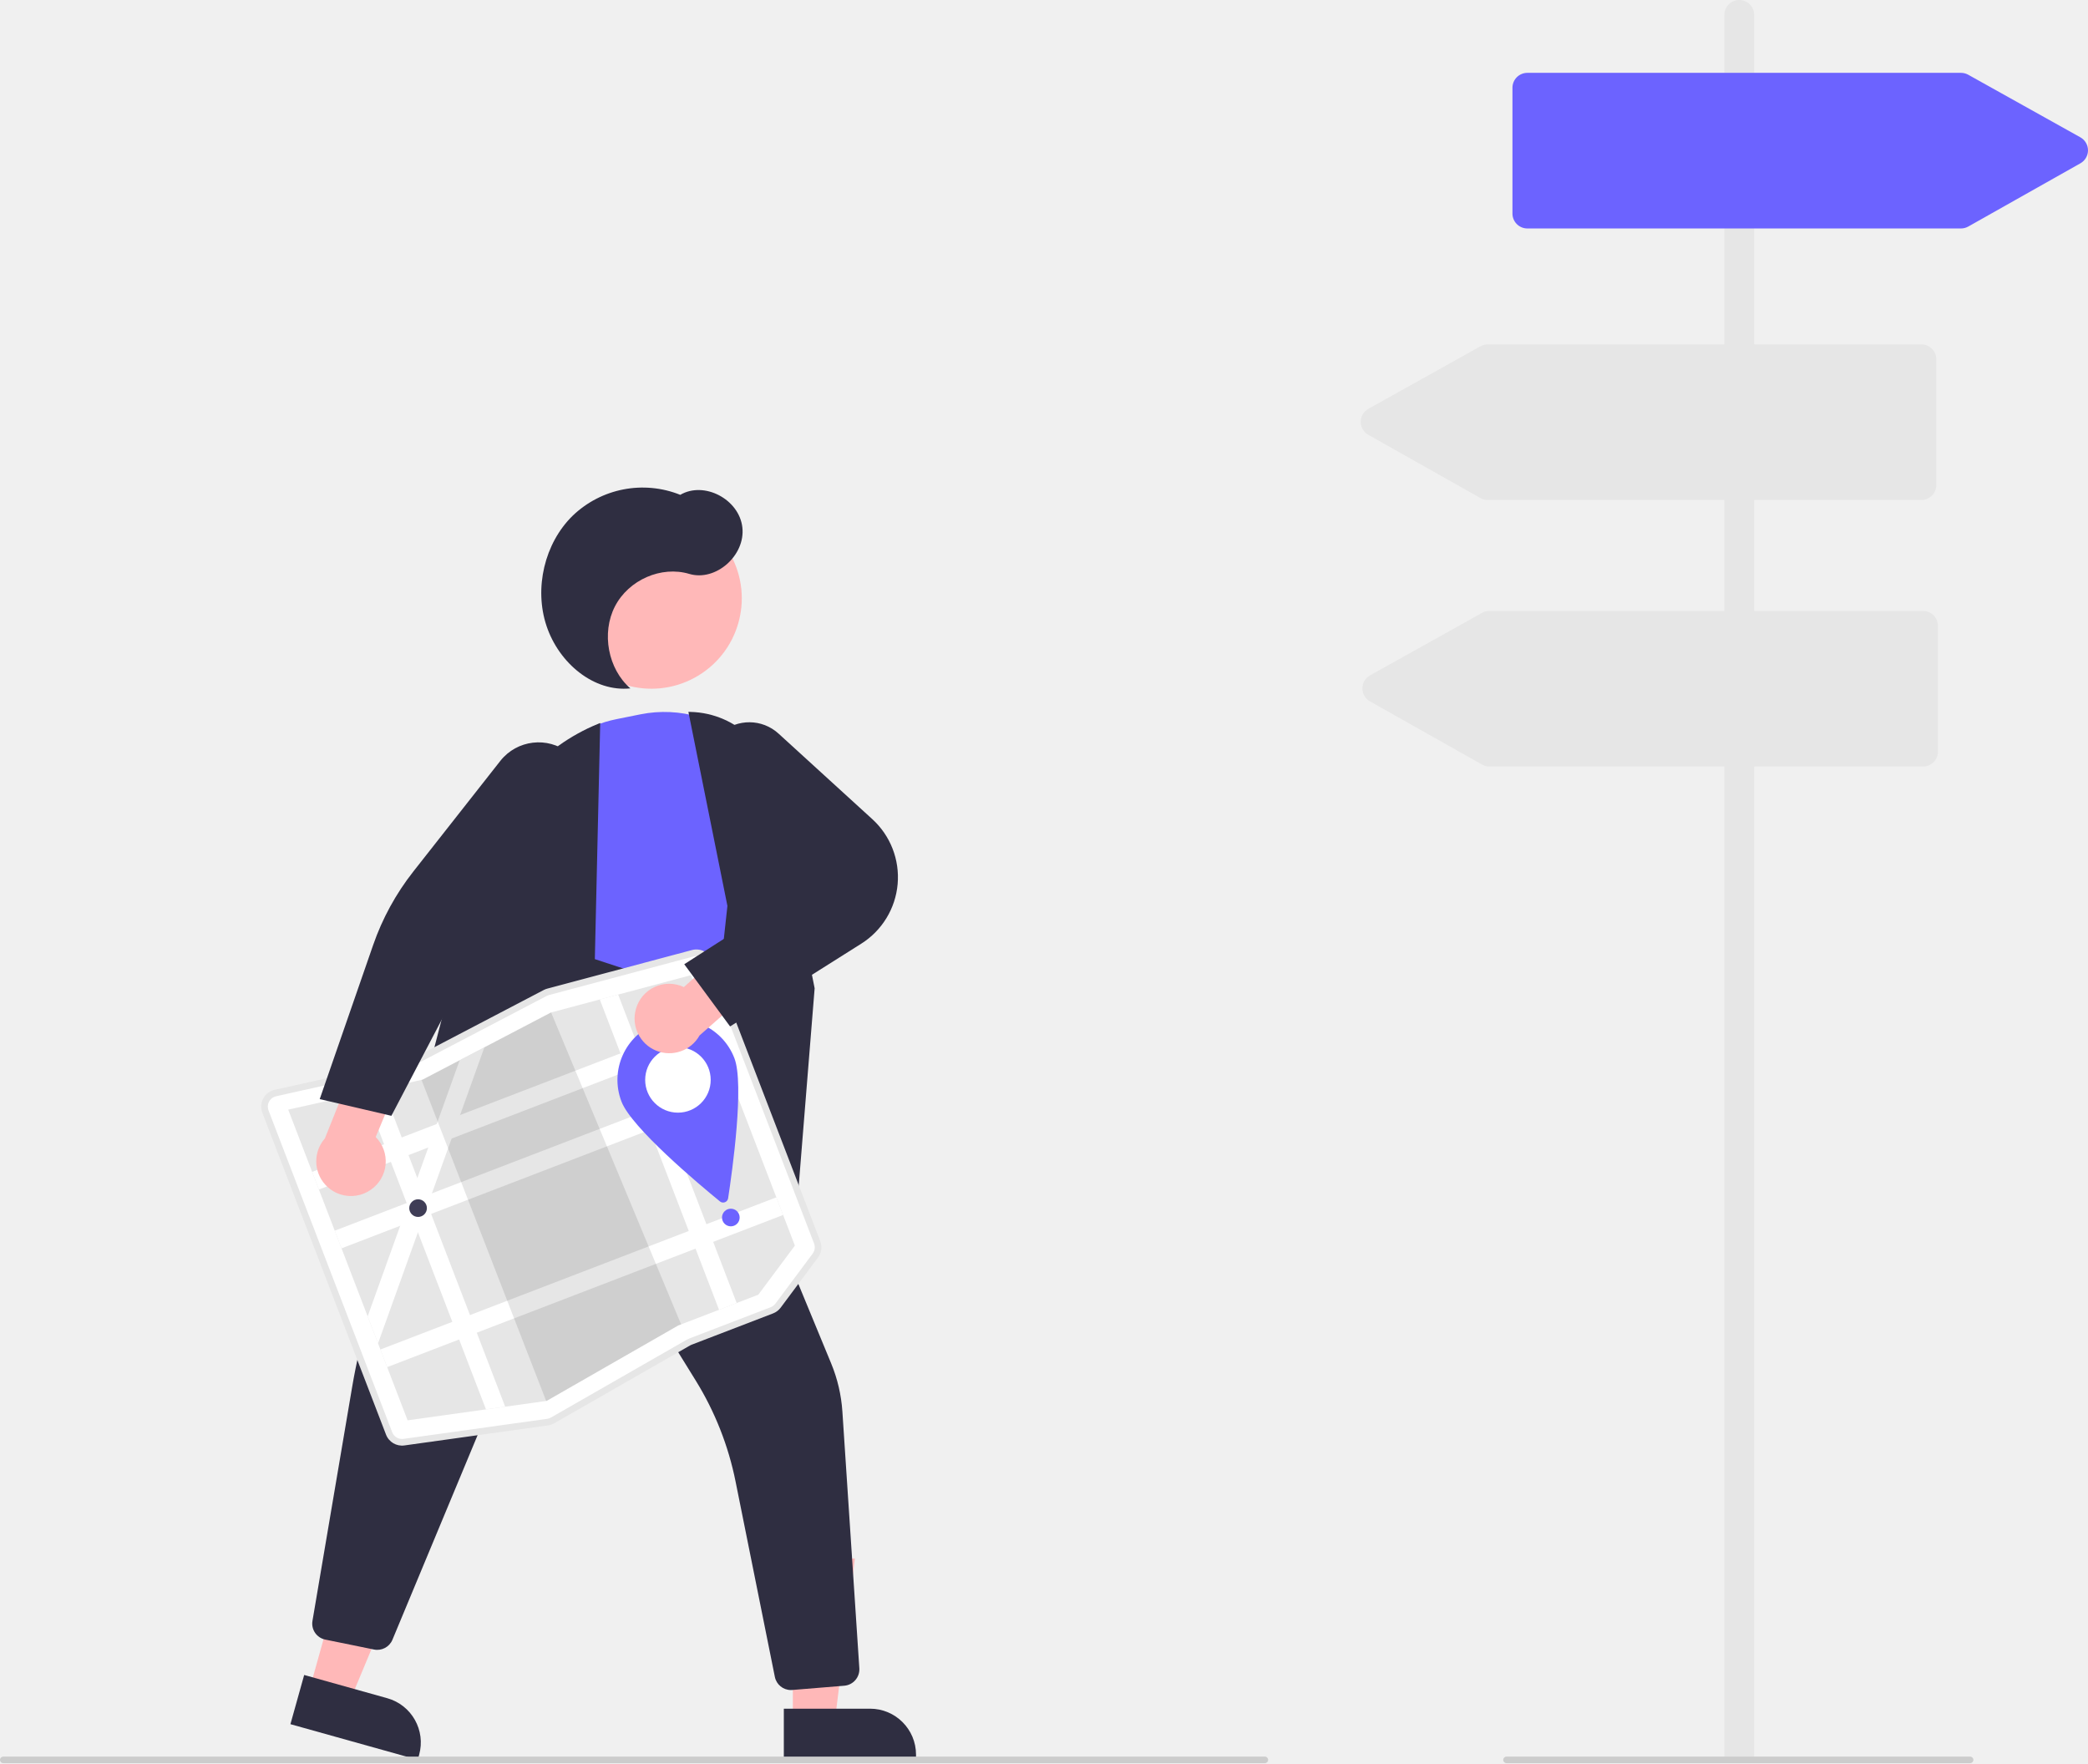
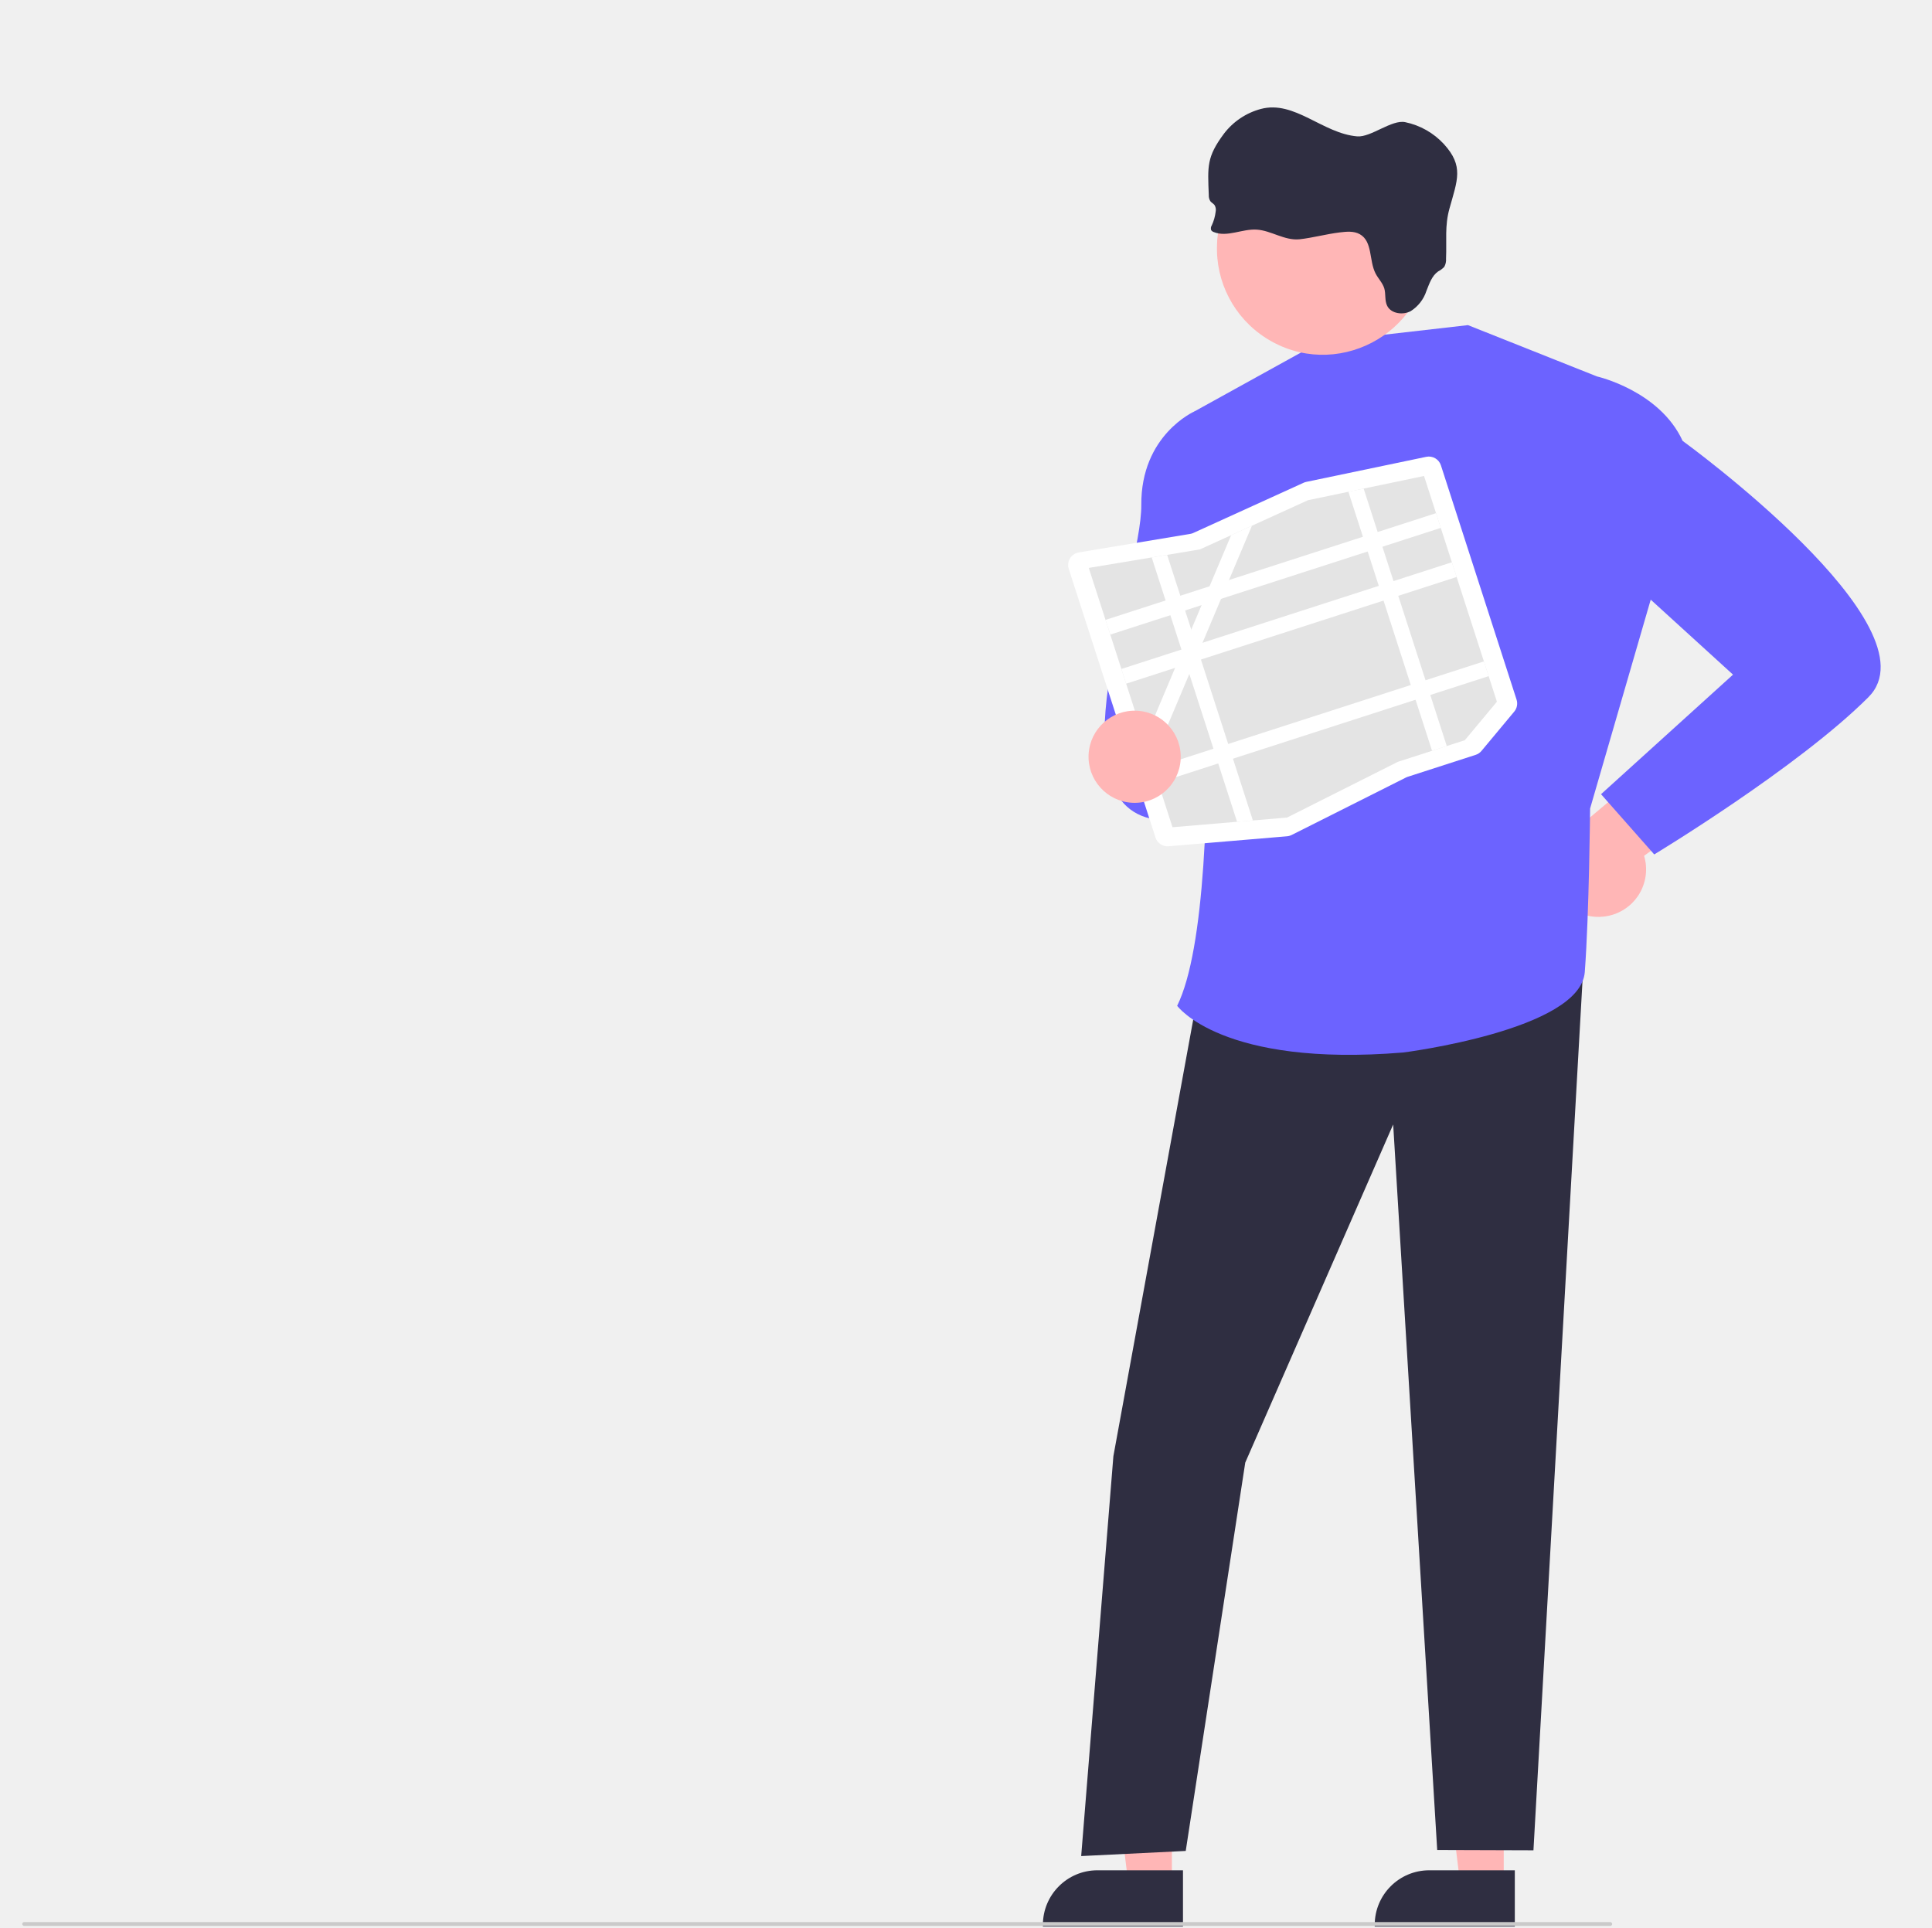
- <svg xmlns="http://www.w3.org/2000/svg" data-name="Layer 1" width="630.612" height="532.5" viewBox="0 0 630.612 532.5">
-   <polygon points="93.512 510.086 105.746 513.506 124.762 467.944 106.706 462.896 93.512 510.086" fill="#ffb8b8" />
-   <path d="M373.748,694.698h39.926a0,0,0,0,1,0,0v15.426a0,0,0,0,1,0,0H387.63a13.882,13.882,0,0,1-13.882-13.882v-1.544A0,0,0,0,1,373.748,694.698Z" transform="translate(299.0582 1301.139) rotate(-164.38)" fill="#2f2e41" />
-   <polygon points="239.451 519.667 252.155 519.666 258.196 470.666 239.447 470.667 239.451 519.667" fill="#ffb8b8" />
-   <path d="M521.424,699.786h39.926a0,0,0,0,1,0,0v15.426a0,0,0,0,1,0,0H535.306a13.882,13.882,0,0,1-13.882-13.882V699.786A0,0,0,0,1,521.424,699.786Z" transform="translate(798.1428 1231.199) rotate(179.9948)" fill="#2f2e41" />
-   <polygon points="145.049 316.237 115.809 387.868 235.206 414.691 236.729 374.615 182.513 316.868 145.049 316.237" fill="#b3b3b3" />
-   <circle cx="481.432" cy="364.452" r="27.293" transform="translate(-400.5099 91.83598) rotate(-28.66321)" fill="#ffb8b8" />
-   <path d="M500.934,496.023,446.89,473.9l-4.812-31.728A36.456,36.456,0,0,1,470.976,400.917l7.148-1.436a36.791,36.791,0,0,1,32.947,9.772,35.127,35.127,0,0,1,10.307,31.604,30.6,30.6,0,0,1-5.781,13.47c-16.978,22.202-14.798,40.658-14.774,40.842Z" transform="translate(-284.6942 -183.75)" fill="#6c63ff" />
-   <path d="M522.94,578.765l-27.085-43.074,8.531-78.354-11.784-58.601.626.016A26.704,26.704,0,0,1,519.265,424.799l11.464,57.424Z" transform="translate(-284.6942 -183.75)" fill="#2f2e41" />
-   <path d="M523.558,694.154a4.946,4.946,0,0,1-4.844-3.97l-11.866-59.005a92.563,92.563,0,0,0-12.052-30.521l-33.482-54.162a1.722,1.722,0,0,0-3.055.244l-55.047,132.237a4.956,4.956,0,0,1-5.553,2.944l-14.705-2.998a4.924,4.924,0,0,1-3.887-5.672l11.996-70.698a182.474,182.474,0,0,1,12.419-41.889l40.627-93.894,59.955,19.69,3.956,41.982L535.723,595.522a45.982,45.982,0,0,1,3.388,14.548l5.118,77.525a4.968,4.968,0,0,1-4.531,5.254l-15.732,1.287C523.829,694.148,523.693,694.154,523.558,694.154Z" transform="translate(-284.6942 -183.75)" fill="#2f2e41" />
-   <path d="M414.185,597.975l-19.007-18.041,35.922-138.518a58.061,58.061,0,0,1,34.165-39.031l.705-.287-1.919,84.305Z" transform="translate(-284.6942 -183.75)" fill="#2f2e41" />
-   <path d="M475.072,391.647c-6.743-5.836-8.793-16.724-4.662-24.75s14.01-12.347,22.458-9.823c7.956,2.378,17-5.554,16.031-14.059s-11.549-14.045-18.752-9.82a30.511,30.511,0,0,0-32.524,6.335c-8.463,8.291-11.674,21.844-7.874,33.241S464.153,392.797,475.072,391.647Z" transform="translate(-284.6942 -183.75)" fill="#2f2e41" />
-   <path d="M451.197,613.464a4.663,4.663,0,0,1-1.033.266l-43.395,6.058a4.67,4.67,0,0,1-5.027-2.963l-37.353-97.195a4.69,4.69,0,0,1,3.356-6.26l0-0,40.808-9.107a3.728,3.728,0,0,0,.906-.331l39.692-20.752a4.646,4.646,0,0,1,.965-.376l43.681-11.645a4.681,4.681,0,0,1,5.586,2.849l32.569,84.748a4.667,4.667,0,0,1-.616,4.484l-11.264,15.126a4.684,4.684,0,0,1-2.079,1.576l-24.616,9.46a3.708,3.708,0,0,0-.512.243l-41.019,23.509A4.685,4.685,0,0,1,451.197,613.464Z" transform="translate(-284.6942 -183.75)" fill="#fff" />
-   <path d="M471.387,484.115l-5.547,1.479L451.14,489.515l-.026.006-20.125,10.523-7.468,3.906-.003.001-11.217,5.864-.308.069L400.34,512.483l-5.632,1.259-22.969,5.125,36.059,93.829,23.67-3.303,5.804-.812,12.37-1.729.144-.018,39.749-22.782,24.185-9.294,11.042-14.828-31.389-81.676Z" transform="translate(-284.6942 -183.75)" fill="#e6e6e6" />
-   <rect x="375.724" y="514.499" width="128.107" height="5.709" transform="translate(-441.0129 8.44503) rotate(-21.02215)" fill="#fff" />
-   <rect x="382.55" y="532.261" width="128.107" height="5.709" transform="translate(-446.9303 12.07592) rotate(-21.02215)" fill="#fff" />
-   <rect x="396.339" y="568.14" width="128.107" height="5.709" transform="translate(-458.8834 19.41031) rotate(-21.02215)" fill="#fff" />
-   <polygon points="186.692 300.365 222.492 393.519 217.164 395.567 181.145 301.845 186.692 300.365" fill="#fff" />
-   <polygon points="146.295 316.294 138.944 336.748 136.395 343.843 130.449 360.398 129.175 363.937 127.9 367.493 126.221 372.162 114.17 405.7 111.037 397.547 120.863 370.198 123.086 364.006 123.412 363.102 126.041 355.781 129.358 346.548 131.907 339.452 138.823 320.201 138.826 320.2 146.295 316.294" fill="#fff" />
-   <polygon points="205.707 399.97 204.84 400.303 165.091 423.085 164.947 423.103 127.298 326.134 127.606 326.065 138.823 320.201 138.826 320.2 146.295 316.294 166.42 305.771 166.446 305.765 205.707 399.97" opacity="0.1" />
-   <path d="M451.376,613.93a5.18,5.18,0,0,1-1.143.295l-43.395,6.058a5.168,5.168,0,0,1-5.563-3.279l-37.353-97.195a5.19,5.19,0,0,1,3.714-6.928l40.808-9.107a3.243,3.243,0,0,0,.783-.287l39.692-20.752a5.161,5.161,0,0,1,1.067-.415l43.682-11.645a5.18,5.18,0,0,1,6.182,3.153l32.569,84.748a5.165,5.165,0,0,1-.682,4.962L520.475,578.664a5.183,5.183,0,0,1-2.301,1.745l-24.616,9.46a3.211,3.211,0,0,0-.443.21L452.096,613.588A5.19,5.19,0,0,1,451.376,613.93ZM367.622,514.969a3.191,3.191,0,0,0-1.833,4.122L403.142,616.287a3.177,3.177,0,0,0,3.419,2.015l43.395-6.058a3.204,3.204,0,0,0,1.146-.392l41.019-23.509a5.208,5.208,0,0,1,.719-.342l24.616-9.46a3.188,3.188,0,0,0,1.415-1.072l11.264-15.125a3.175,3.175,0,0,0,.419-3.05l-32.569-84.748a3.184,3.184,0,0,0-3.8-1.938L450.503,484.253a3.29,3.29,0,0,0-.656.255l-39.693,20.753a5.276,5.276,0,0,1-1.274.466l-40.809,9.107A3.165,3.165,0,0,0,367.622,514.969Z" transform="translate(-284.6942 -183.75)" fill="#e6e6e6" />
-   <polygon points="115.646 328.733 152.577 424.832 146.774 425.643 110.014 329.992 115.646 328.733" fill="#fff" />
-   <circle cx="126.268" cy="364.859" r="2.664" fill="#3f3d56" />
-   <circle cx="220.723" cy="367.698" r="2.664" fill="#6c63ff" />
-   <path d="M506.496,503.333c3.023,7.867-.615,33.939-1.895,42.308a1.521,1.521,0,0,1-2.467.948c-6.555-5.358-26.717-22.283-29.741-30.15a18.267,18.267,0,1,1,34.103-13.106Z" transform="translate(-284.6942 -183.75)" fill="#6c63ff" />
-   <circle cx="204.75" cy="326.135" r="9.895" fill="#fff" />
-   <path d="M476.734,488.535a10.42,10.42,0,0,1,14.516-6.677l17.664-15.967,12.321,8.368-25.262,22.199a10.476,10.476,0,0,1-19.239-7.922Z" transform="translate(-284.6942 -183.75)" fill="#ffb8b8" />
-   <path d="M505.196,493.747l-13.846-18.791,31.566-20.203-22.625-32.284a13.082,13.082,0,0,1,19.531-17.172l28.329,25.846a23.729,23.729,0,0,1-3.33,37.598Z" transform="translate(-284.6942 -183.75)" fill="#2f2e41" />
-   <path d="M396.715,543.051a10.42,10.42,0,0,0,1.447-15.912l9.153-21.982L395.313,496.337l-12.49,31.224a10.476,10.476,0,0,0,13.892,15.49Z" transform="translate(-284.6942 -183.75)" fill="#ffb8b8" />
-   <path d="M402.899,520.731l-21.646-5.041,16.131-46.515a76.263,76.263,0,0,1,12.134-22.206l26.316-33.464a14.716,14.716,0,0,1,23.2,18.109l-29.201,37.688Z" transform="translate(-284.6942 -183.75)" fill="#2f2e41" />
-   <path d="M666.694,716.25h-381a1,1,0,1,1,0-2h381a1,1,0,0,1,0,2Z" transform="translate(-284.6942 -183.75)" fill="#ccc" />
-   <path d="M814.482,715.75h-9V188.25a4.5,4.5,0,0,1,9,0Z" transform="translate(-284.6942 -183.75)" fill="#e6e6e6" />
-   <path d="M879.694,716.25h-140a1,1,0,0,1,0-2h140a1,1,0,0,1,0,2Z" transform="translate(-284.6942 -183.75)" fill="#ccc" />
-   <path d="M876.932,252.75h-130.95a4.505,4.505,0,0,1-4.5-4.5v-38a4.505,4.505,0,0,1,4.5-4.5H876.941a4.51,4.51,0,0,1,2.193.571l33.865,18.899a4.5,4.5,0,0,1,.017,7.849l-33.874,19.101A4.513,4.513,0,0,1,876.932,252.75Z" transform="translate(-284.6942 -183.75)" fill="#6c63ff" />
-   <path d="M864.982,334.75h-130.95a4.511,4.511,0,0,1-2.21-.58l-33.875-19.101a4.5,4.5,0,0,1,.017-7.849l33.865-18.899a4.51,4.51,0,0,1,2.193-.571H864.982a4.505,4.505,0,0,1,4.5,4.5v38A4.505,4.505,0,0,1,864.982,334.75Z" transform="translate(-284.6942 -183.75)" fill="#e6e6e6" />
-   <path d="M865.482,415.25h-130.95a4.511,4.511,0,0,1-2.21-.58l-33.875-19.101a4.5,4.5,0,0,1,.017-7.849l33.865-18.899a4.51,4.51,0,0,1,2.193-.571H865.482a4.505,4.505,0,0,1,4.5,4.5v38A4.505,4.505,0,0,1,865.482,415.25Z" transform="translate(-284.6942 -183.75)" fill="#e6e6e6" />
+ <svg xmlns="http://www.w3.org/2000/svg" viewBox="-5 274 434 433">
+   <path id="aabd4afe-642c-4327-a3f2-08ec89276309-55" data-name="Path 482" d="M305.958,803.976s-12.753-31.391,25.505-54.934Z" transform="matrix(1, 0, 0, 1, -157.3996, -95.84172)" fill="#f0f0f0" />
+   <path id="e302a207-98de-4798-aedc-79a63cff2427-56" data-name="Path 483" d="M290.274,803.405s-3.89-22.374-34-22.182Z" transform="matrix(1, 0, 0, 1, -157.3996, -95.84172)" fill="#f0f0f0" />
+   <path d="M512.728,575.748a10.664,10.664,0,0,0,8.999-13.652L552.462,539.929l-18.409-6.992-26.364,22.123a10.721,10.721,0,0,0,5.039,20.689Z" transform="matrix(1, 0, 0, 1, -157.3996, -95.84172)" fill="#ffb6b6" />
+   <polygon points="332.796 697.353 323.037 697.352 318.394 659.71 332.798 659.71 332.796 697.353" fill="#ffb6b6" transform="matrix(1, 0, 0, 1, 0, 0)" />
+   <path d="M492.684,802.655l-31.468-.001v-.398a12.249,12.249,0,0,1,12.248-12.248h.001l19.219.001Z" transform="matrix(1, 0, 0, 1, -157.3996, -95.84172)" fill="#2f2e41" />
+   <polygon points="258.253 697.353 248.494 697.352 243.852 659.71 258.255 659.71 258.253 697.353" fill="#ffb6b6" transform="matrix(1, 0, 0, 1, 0, 0)" />
+   <path d="M418.142,802.655l-31.468-.001v-.398a12.249,12.249,0,0,1,12.248-12.248h.001l19.219.001Z" transform="matrix(1, 0, 0, 1, -157.3996, -95.84172)" fill="#2f2e41" />
+   <polygon points="265.791 488.031 245.109 601.135 237.875 690.973 261.361 689.818 274.73 602.578 307.96 526.618 317.85 689.608 339.47 689.678 351.103 483.507 265.791 488.031" fill="#2f2e41" transform="matrix(1, 0, 0, 1, 0, 0)" />
+   <path d="M511.15,454.415l-28.989-11.534-33.256,3.805L420.712,462.271s8.624,108.158-3.877,133.527c0,0,10.016,13.874,50.826,10.487,0,0,39.753-5.024,40.739-18.06s1.193-36.737,1.193-36.737l13.799-47.551Z" transform="matrix(1, 0, 0, 1, -157.3996, -95.84172)" fill="#6c63ff" />
+   <path d="M432.044,464.353l-11.332-2.082s-12.057,5.287-11.934,21.041-21.301,68.57,4.332,70.785S432.044,516.642,432.044,516.642Z" transform="matrix(1, 0, 0, 1, -157.3996, -95.84172)" fill="#6c63ff" />
+   <path d="M501.956,461.126l9.194-6.711s14.038,3.171,19.23,14.471c0,0,57.566,41.75,41.732,57.584s-48.11,35.322-48.11,35.322l-11.95-13.531,29.649-26.86-24.323-22.158Z" transform="matrix(1, 0, 0, 1, -157.3996, -95.84172)" fill="#6c63ff" />
+   <g style="transform-origin: 307.545px 313.336px;" transform="matrix(0.999079, 0.0429043, -0.0429043, 0.999079, 0, 0)">
+     <path d="M 329.856 317.051 C 329.844 335.372 310.003 346.81 294.143 337.639 C 286.792 333.389 282.262 325.543 282.257 317.051 L 282.257 316.138 C 282.974 297.831 303.24 287.166 318.736 296.941 C 325.641 301.297 329.831 308.888 329.837 317.051 L 329.856 317.051 Z" fill="#ffb6b6" />
+     <path d="M 309.674 313.215 C 311.196 312.965 312.846 312.728 314.211 313.428 C 317.176 314.944 316.494 319.244 318.114 322.082 C 318.754 323.208 319.789 324.128 320.215 325.346 C 320.641 326.564 320.38 328.086 321.05 329.262 C 322.018 330.961 324.643 331.211 326.366 330.2 C 327.996 329.07 329.177 327.404 329.703 325.492 C 330.276 323.872 330.757 322.082 332.139 321.022 C 332.642 320.736 333.093 320.368 333.473 319.932 C 333.759 319.355 333.869 318.707 333.79 318.069 C 333.79 313.952 333.15 310.761 334.082 306.772 C 335.574 300.341 336.938 297.162 332.212 292.393 C 329.793 289.982 326.68 288.389 323.309 287.838 C 320.264 287.339 315.782 291.59 312.7 291.492 C 304.863 291.182 298.249 283.922 290.777 286.267 C 287.509 287.293 284.677 289.378 282.726 292.193 C 279.072 297.576 279.401 299.659 279.93 306.084 C 279.922 306.571 280.065 307.05 280.338 307.454 C 280.612 307.783 281.057 307.959 281.325 308.294 C 281.613 308.737 281.722 309.272 281.629 309.792 C 281.548 310.839 281.303 311.866 280.905 312.837 C 280.701 313.166 280.661 313.571 280.795 313.934 C 280.945 314.137 281.16 314.283 281.404 314.348 C 284.449 315.444 287.738 313.331 290.996 313.385 C 294.254 313.44 297.348 315.62 300.709 315.145 C 303.675 314.689 306.683 313.708 309.674 313.215 Z" fill="#2f2e41" />
+     <animateTransform type="rotate" additive="sum" attributeName="transform" values="0;5;0" dur="2s" fill="freeze" repeatCount="indefinite" />
+   </g>
+   <g style="transform-origin: 307.674px 404.084px;" transform="matrix(0.998511, 0.0545527, -0.0545527, 0.998511, 0, 0)">
+     <path d="M 309.516 445.525 C 309.313 445.603 309.102 445.657 308.887 445.687 L 282.46 449.376 C 281.143 449.565 279.871 448.815 279.398 447.572 L 256.651 388.381 C 256.025 386.752 256.992 384.948 258.695 384.568 L 258.695 384.568 L 283.547 379.022 C 283.739 378.979 283.924 378.911 284.099 378.821 L 308.271 366.183 C 308.457 366.085 308.654 366.008 308.858 365.954 L 335.46 358.862 C 336.871 358.483 338.34 359.233 338.862 360.597 L 358.696 412.208 C 359.05 413.122 358.909 414.154 358.321 414.939 L 351.462 424.15 C 351.139 424.584 350.7 424.917 350.195 425.111 L 335.204 430.872 C 335.097 430.913 334.993 430.963 334.893 431.02 L 309.912 445.337 C 309.785 445.409 309.653 445.472 309.516 445.525 Z" fill="#fff" />
+     <path d="M 321.811 366.753 L 318.433 367.654 L 309.481 370.041 L 309.465 370.045 L 297.21 376.453 L 292.661 378.832 L 292.659 378.833 L 285.828 382.404 L 285.641 382.446 L 278.545 384.028 L 275.115 384.795 L 261.127 387.917 L 283.087 445.058 L 297.501 443.046 L 301.036 442.552 L 308.569 441.499 L 308.656 441.488 L 332.863 427.614 L 347.591 421.954 L 354.316 412.924 L 335.2 363.184 L 321.811 366.753 Z" fill="#e4e4e4" />
+     <rect x="420.954" y="481.098" width="78.016" height="3.476" transform="matrix(0.933442, -0.358729, 0.358729, 0.933442, -299.9927, 101.2964)" fill="#fff" />
+     <rect x="425.111" y="491.915" width="78.016" height="3.476" transform="matrix(0.933442, -0.358729, 0.358729, 0.933442, -303.5963, 103.5076)" fill="#fff" />
+     <rect x="433.508" y="513.765" width="78.016" height="3.476" transform="matrix(0.933442, -0.358729, 0.358729, 0.933442, -310.8756, 107.9741)" fill="#fff" />
+     <polygon points="321.811 366.753 343.613 423.483 340.368 424.73 318.433 367.654 321.811 366.753" fill="#fff" />
+     <polygon points="297.21 376.453 292.733 388.91 291.181 393.23 287.56 403.312 286.784 405.467 286.007 407.633 284.985 410.476 277.646 430.901 275.738 425.936 281.722 409.28 283.076 405.509 283.274 404.959 284.875 400.5 286.895 394.878 288.448 390.556 292.659 378.833 292.661 378.832 297.21 376.453" fill="#fff" />
+     <polygon points="278.545 384.028 301.035 442.552 297.501 443.046 275.115 384.795 278.545 384.028" fill="#fff" />
+     <circle cx="273.731" cy="429.715" r="10.353" fill="#ffb6b6" />
+     <animateTransform type="rotate" additive="sum" attributeName="transform" values="0;4;0" dur="2s" fill="freeze" repeatCount="indefinite" />
+   </g>
+   <path d="M 356.725 706.656 L 0.427 706.656 C 0.098 706.656 -0.107 706.3 0.057 706.015 C 0.134 705.883 0.275 705.802 0.427 705.802 L 356.725 705.802 C 357.054 705.802 357.259 706.158 357.095 706.442 C 357.019 706.575 356.878 706.656 356.725 706.656 Z" fill="#cacaca" style="" transform="matrix(1, 0, 0, 1, 0, 0)" />
</svg>
